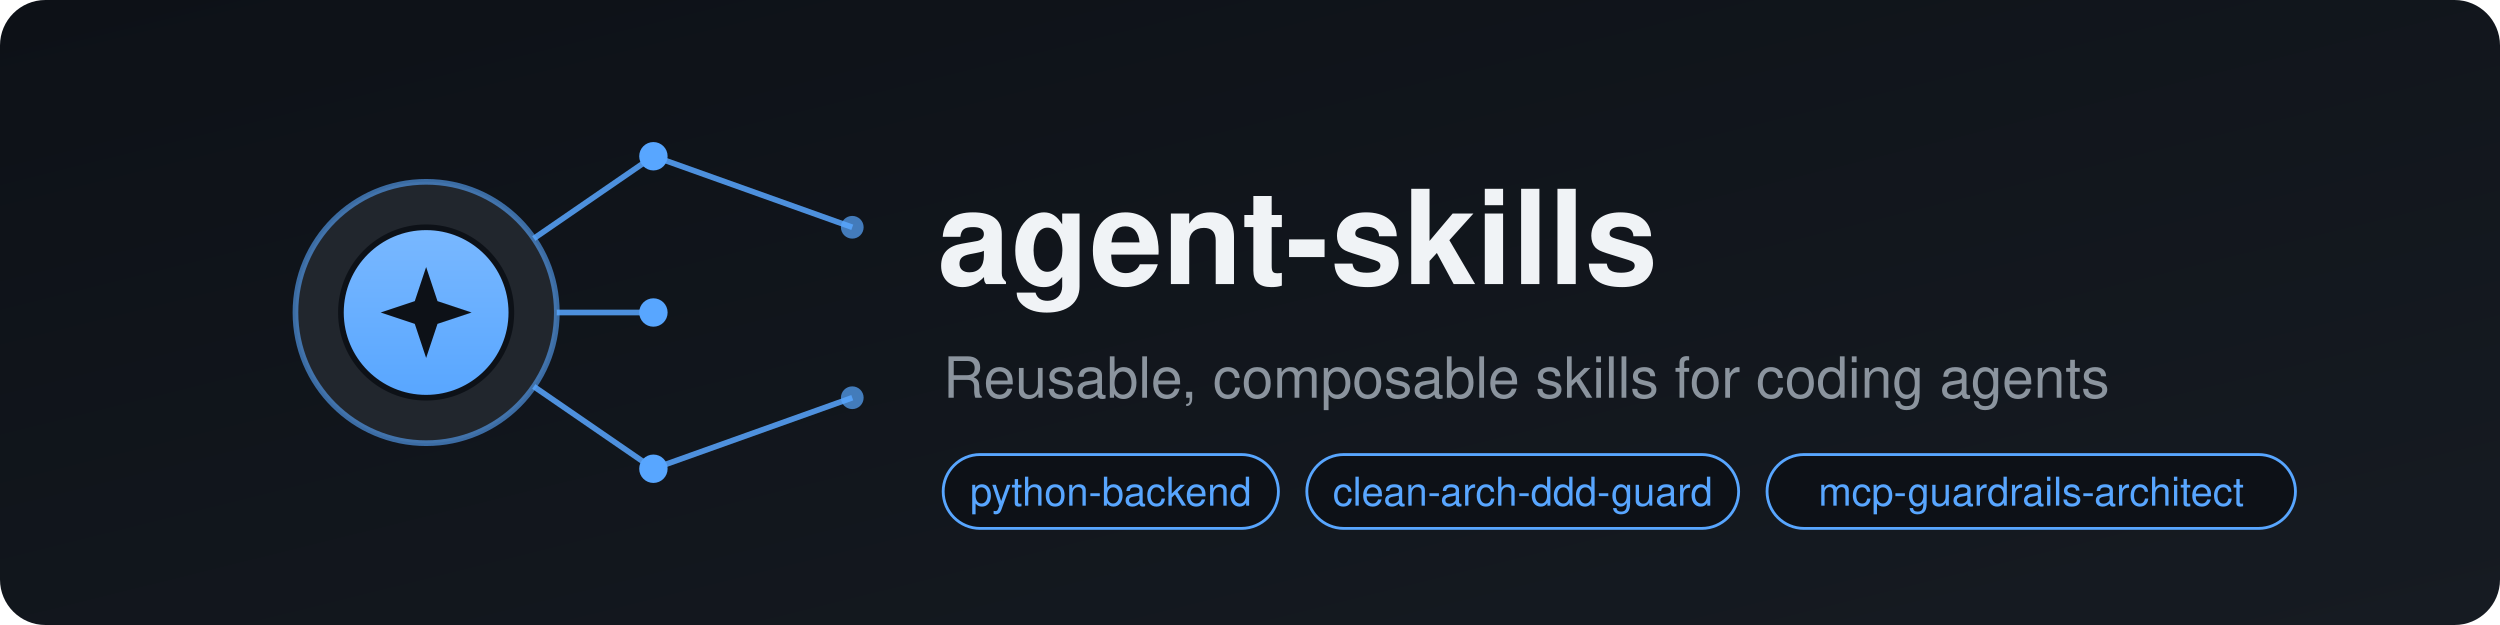
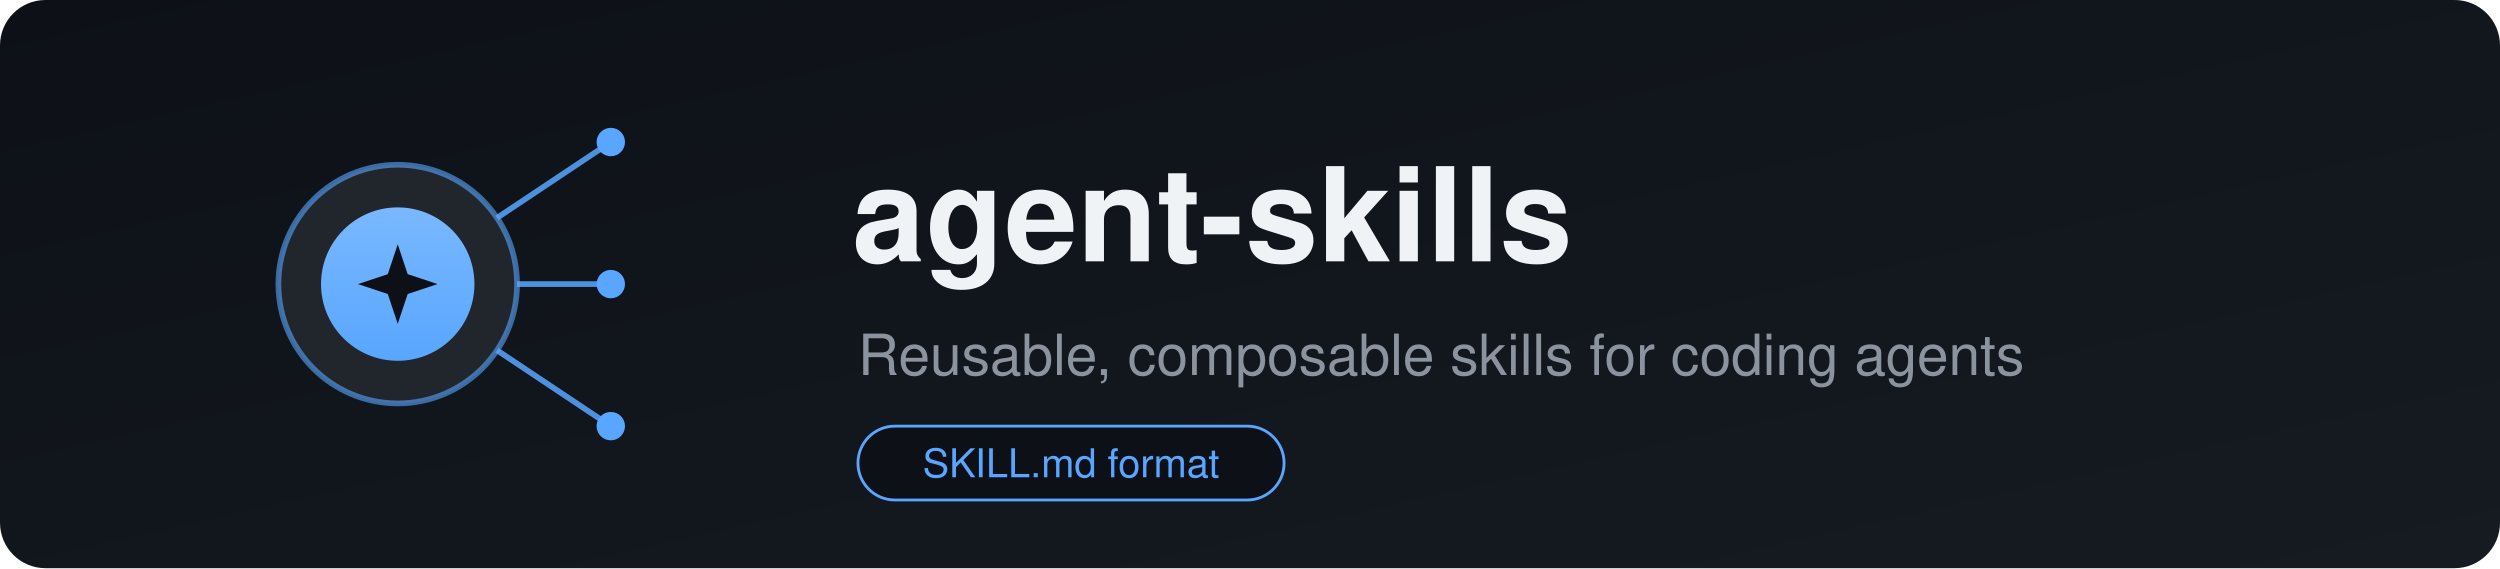
- <svg xmlns="http://www.w3.org/2000/svg" width="880" height="220" viewBox="0 0 880 220" role="img" aria-label="agent-skills — reusable skills for coding agents">
+ <svg xmlns="http://www.w3.org/2000/svg" width="880" height="200" viewBox="0 0 880 200" role="img" aria-label="agent-skills — reusable skills for coding agents">
  <defs>
    <linearGradient id="bg" x1="0" y1="0" x2="1" y2="1">
      <stop offset="0" stop-color="#0d1117" />
      <stop offset="1" stop-color="#161b22" />
    </linearGradient>
    <linearGradient id="node-core" x1="0" y1="0" x2="0" y2="1">
      <stop offset="0" stop-color="#79b8ff" />
      <stop offset="1" stop-color="#58a6ff" />
    </linearGradient>
  </defs>
-   <rect width="880" height="220" rx="16" fill="url(#bg)" />
+   <rect width="880" height="200" rx="16" fill="url(#bg)" />
  <g stroke="#58a6ff" stroke-width="2" opacity="0.85">
-     <line x1="150" y1="110" x2="230" y2="55" />
-     <line x1="150" y1="110" x2="230" y2="110" />
-     <line x1="150" y1="110" x2="230" y2="165" />
-     <line x1="230" y1="55" x2="300" y2="80" />
-     <line x1="230" y1="165" x2="300" y2="140" />
+     <line x1="140" y1="100" x2="215" y2="50" />
+     <line x1="140" y1="100" x2="215" y2="100" />
+     <line x1="140" y1="100" x2="215" y2="150" />
  </g>
  <g fill="#58a6ff">
-     <circle cx="230" cy="55" r="5" />
-     <circle cx="230" cy="110" r="5" />
-     <circle cx="230" cy="165" r="5" />
-     <circle cx="300" cy="80" r="4" opacity="0.7" />
-     <circle cx="300" cy="140" r="4" opacity="0.7" />
+     <circle cx="215" cy="50" r="5" />
+     <circle cx="215" cy="100" r="5" />
+     <circle cx="215" cy="150" r="5" />
  </g>
-   <g transform="translate(150,110)">
-     <circle r="46" fill="#21262d" />
-     <circle r="46" fill="none" stroke="#58a6ff" stroke-width="2" opacity="0.6" />
-     <circle r="30" fill="url(#node-core)" />
-     <circle r="30" fill="none" stroke="#0d1117" stroke-width="2" />
-     <path d="M 0 -16 L 4 -4 L 16 0 L 4 4 L 0 16 L -4 4 L -16 0 L -4 -4 Z" fill="#0d1117" />
+   <g transform="translate(140,100)">
+     <circle r="42" fill="#21262d" />
+     <circle r="42" fill="none" stroke="#58a6ff" stroke-width="2" opacity="0.6" />
+     <circle r="27" fill="url(#node-core)" />
+     <path d="M 0 -14 L 3.5 -3.5 L 14 0 L 3.5 3.5 L 0 14 L -3.5 3.5 L -14 0 L -3.5 -3.5 Z" fill="#0d1117" />
  </g>
-   <text x="330" y="100" font-family="Segoe UI, Helvetica, Arial, sans-serif" font-size="46" font-weight="700" fill="#f0f3f6">agent-skills</text>
-   <text x="332" y="140" font-family="Segoe UI, Helvetica, Arial, sans-serif" font-size="20" fill="#8b949e">Reusable, composable skills for coding agents</text>
+   <text x="300" y="92" font-family="Segoe UI, Helvetica, Arial, sans-serif" font-size="46" font-weight="700" fill="#f0f3f6">agent-skills</text>
+   <text x="302" y="132" font-family="Segoe UI, Helvetica, Arial, sans-serif" font-size="20" fill="#8b949e">Reusable, composable skills for coding agents</text>
  <g font-family="Segoe UI, Helvetica, Arial, sans-serif" font-size="14" fill="#58a6ff">
-     <g>
-       <rect x="332" y="160" width="118" height="26" rx="13" fill="#0d1117" stroke="#58a6ff" stroke-width="1" />
-       <text x="391" y="178" text-anchor="middle">python-backend</text>
-     </g>
-     <g>
-       <rect x="460" y="160" width="152" height="26" rx="13" fill="#0d1117" stroke="#58a6ff" stroke-width="1" />
-       <text x="536" y="178" text-anchor="middle">clean-arch-ddd-guard</text>
-     </g>
-     <g>
-       <rect x="622" y="160" width="186" height="26" rx="13" fill="#0d1117" stroke="#58a6ff" stroke-width="1" />
-       <text x="715" y="178" text-anchor="middle">mcp-guardrails-architect</text>
-     </g>
+     <rect x="302" y="150" width="150" height="26" rx="13" fill="#0d1117" stroke="#58a6ff" stroke-width="1" />
+     <text x="377" y="168" text-anchor="middle">SKILL.md format</text>
  </g>
</svg>
